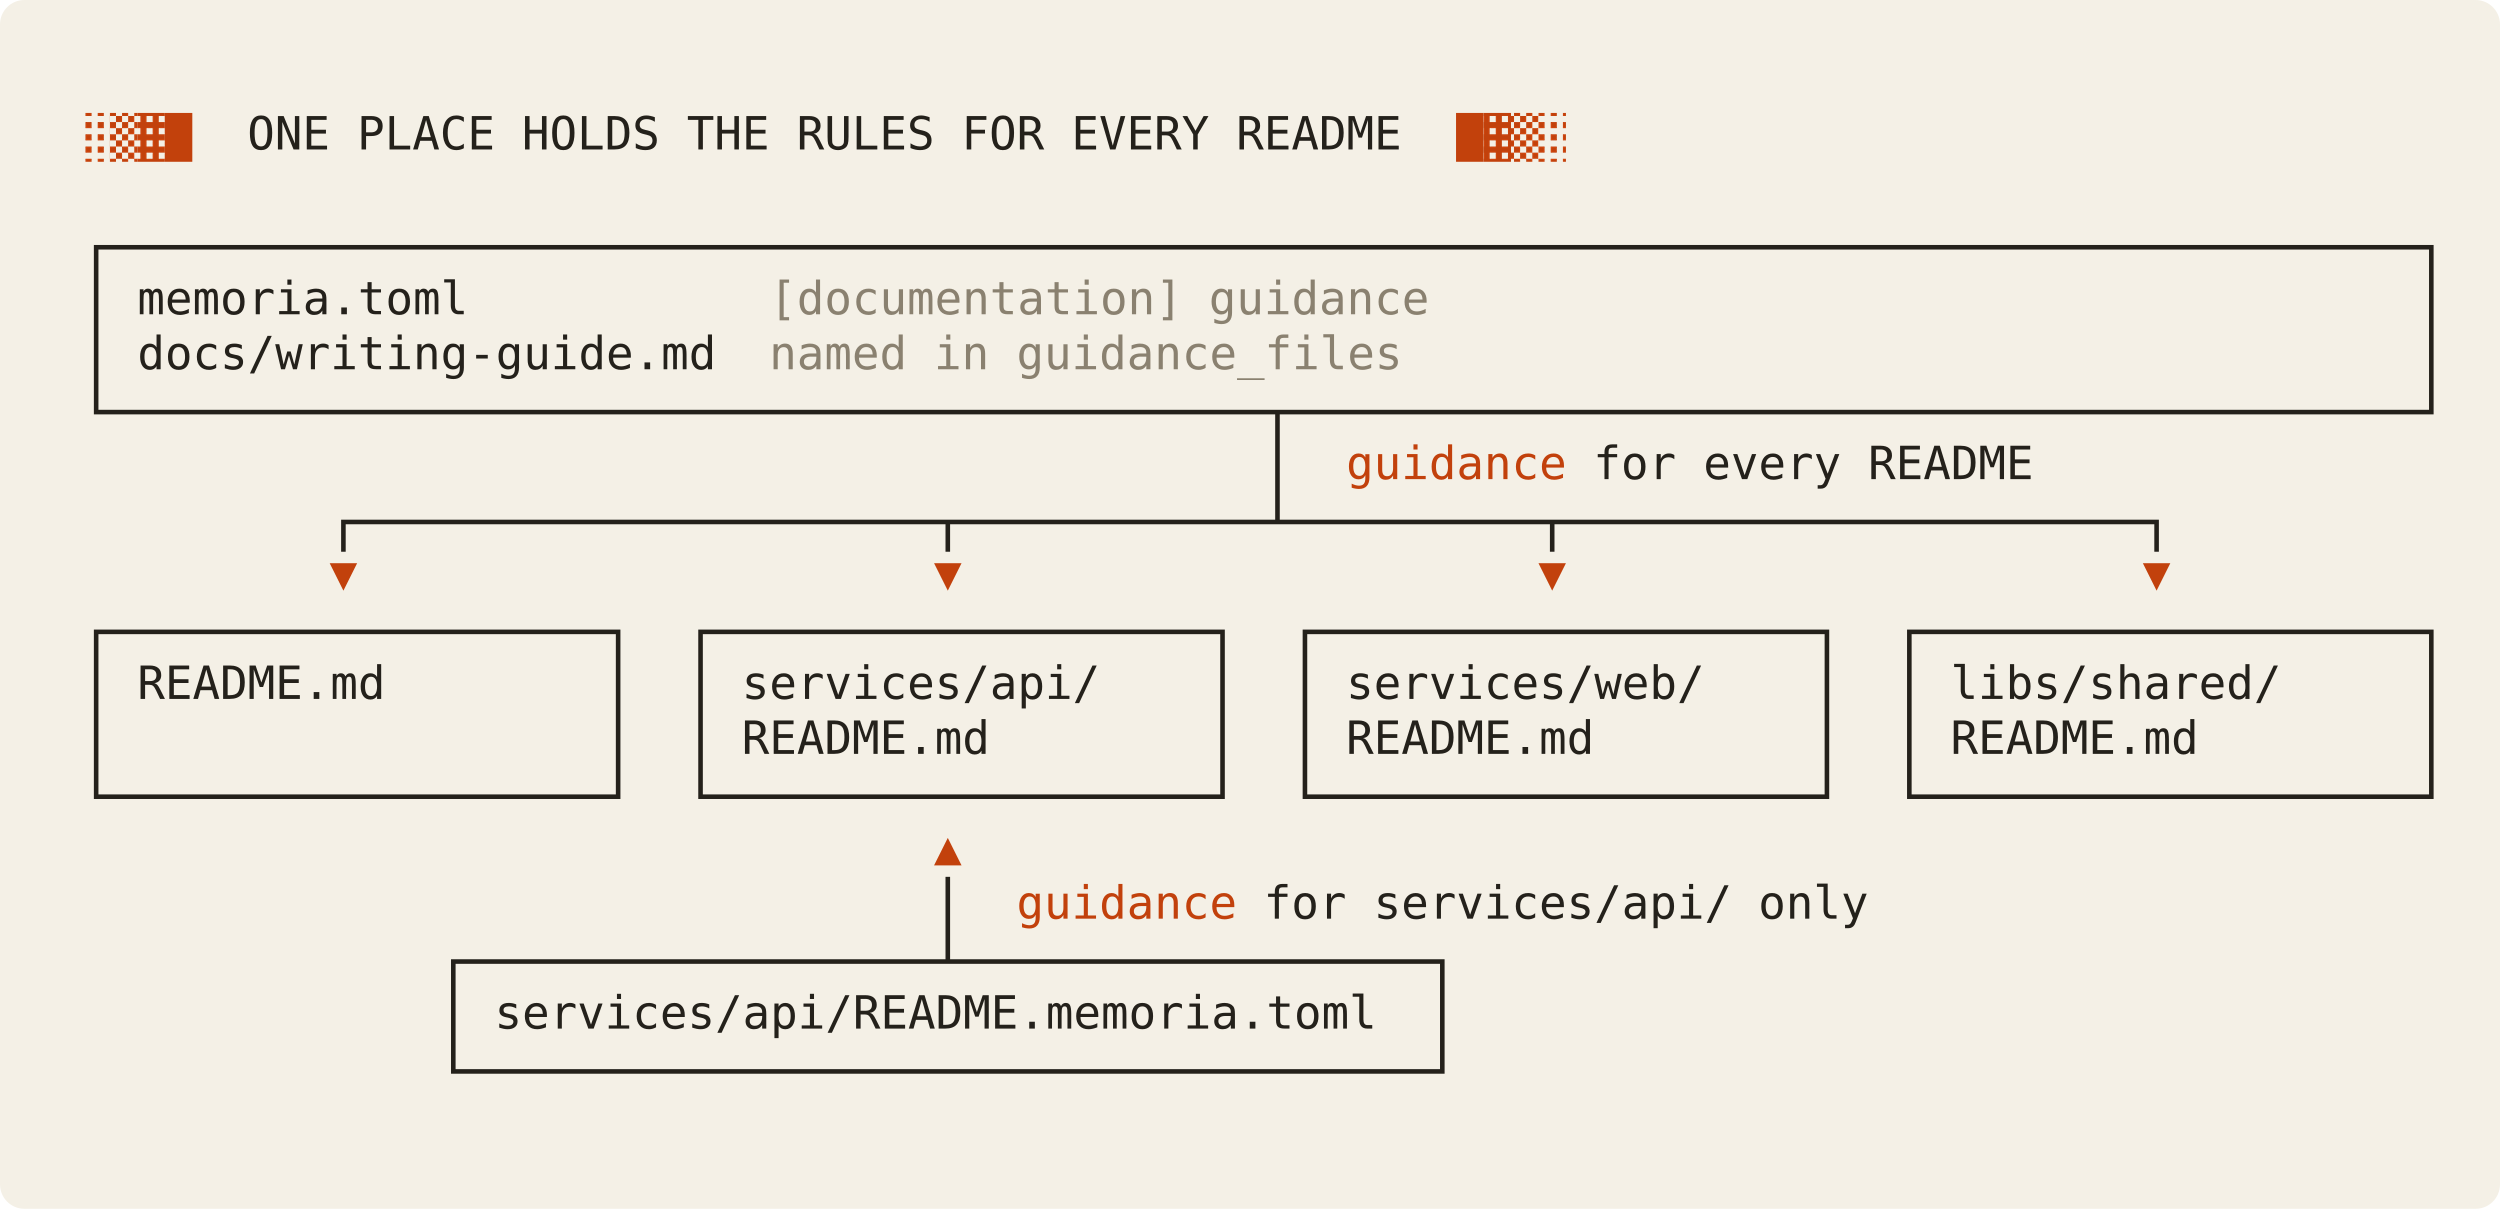
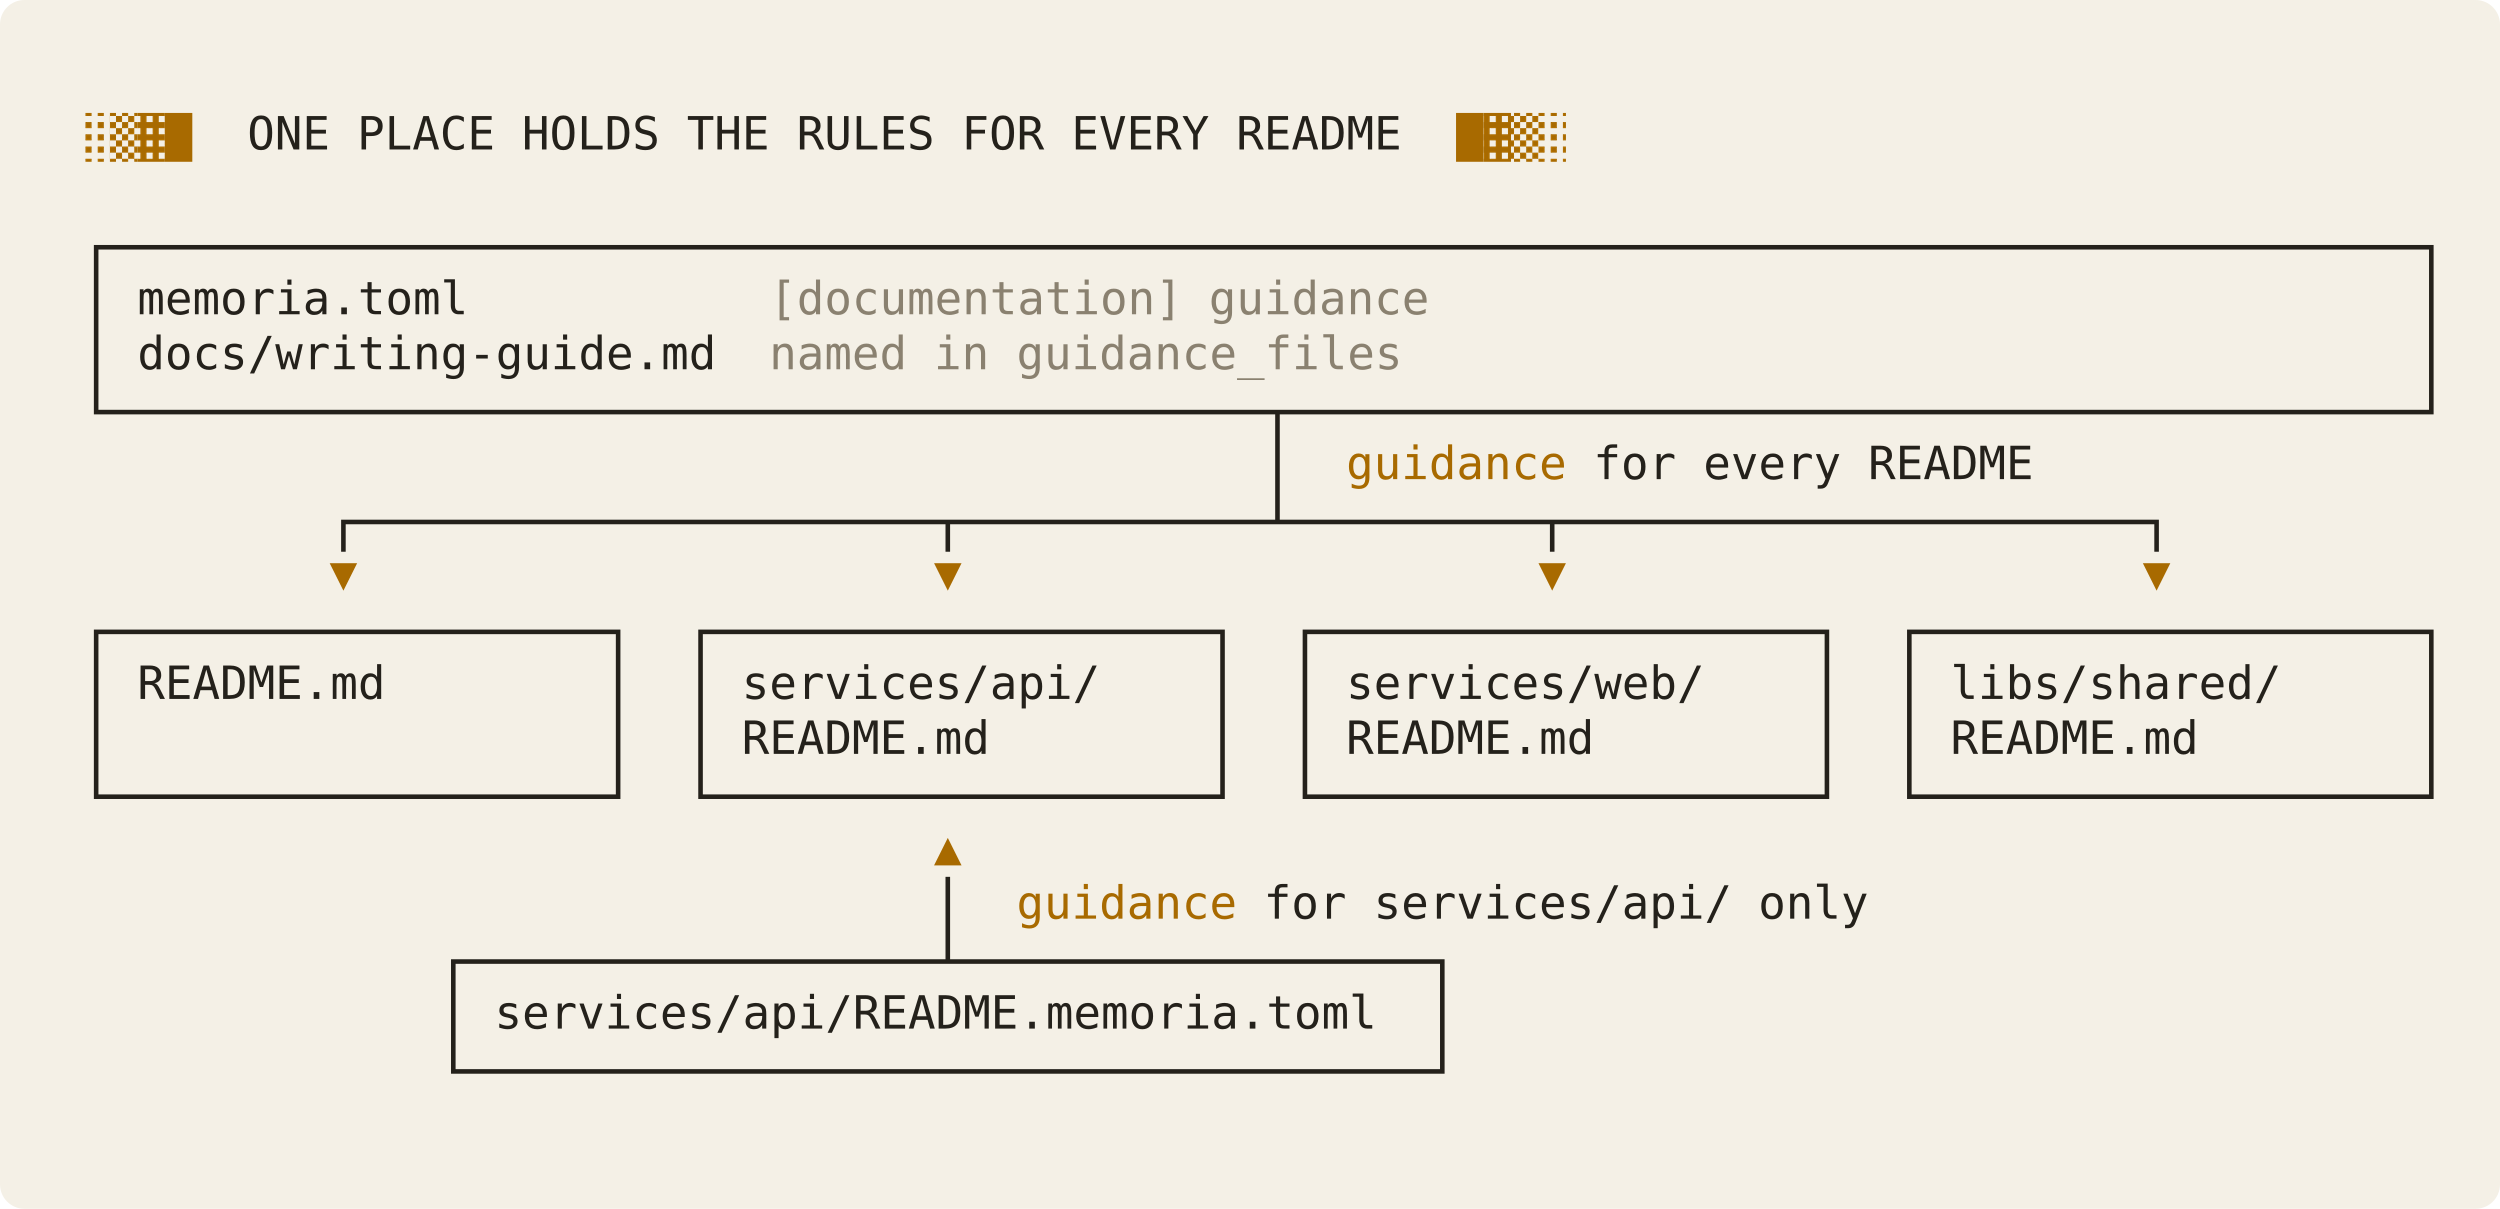
<svg xmlns="http://www.w3.org/2000/svg" width="819" height="396" viewBox="0 0 819 396" role="img" aria-labelledby="title desc">
-   <style>.bg{fill:#f4f0e6}.ink{fill:#24211b}.muted{fill:#8a8170}.accent{fill:#c2410c}.line{stroke:#24211b}.line-muted{stroke:#8a8170}.line-accent{stroke:#c2410c}@media (prefers-color-scheme: dark){.bg{fill:#111111}.ink{fill:#e8e3d4}.muted{fill:#7f7867}.accent{fill:#f59e0b}.line{stroke:#e8e3d4}.line-muted{stroke:#7f7867}.line-accent{stroke:#f59e0b}}.line,.line-muted,.line-accent{stroke-width:1.5;fill:none;stroke-linecap:square}text{font-family:ui-monospace,"SFMono-Regular","JetBrains Mono",Menlo,Consolas,"DejaVu Sans Mono",monospace;font-size:15px;white-space:pre}</style>
+   <style>.bg{fill:#f4f0e6}.ink{fill:#24211b}.muted{fill:#8a8170}.accent{fill:#a86a00}.line{stroke:#24211b}.line-muted{stroke:#8a8170}.line-accent{stroke:#a86a00}@media (prefers-color-scheme: dark){.bg{fill:#0a0a0a}.ink{fill:#e9e4da}.muted{fill:#707070}.accent{fill:#ffc000}.line{stroke:#e9e4da}.line-muted{stroke:#707070}.line-accent{stroke:#ffc000}}.line,.line-muted,.line-accent{stroke-width:1.5;fill:none;stroke-linecap:square}text{font-family:ui-monospace,"SFMono-Regular","JetBrains Mono",Menlo,Consolas,"DejaVu Sans Mono",monospace;font-size:15px;white-space:pre}</style>
  <defs>
    <pattern id="d1-accent" width="4" height="4" patternUnits="userSpaceOnUse">
      <rect x="0" y="0" width="2" height="2" class="accent" />
    </pattern>
    <pattern id="d2-accent" width="4" height="4" patternUnits="userSpaceOnUse">
      <rect x="0" y="0" width="2" height="2" class="accent" />
      <rect x="2" y="2" width="2" height="2" class="accent" />
    </pattern>
    <pattern id="d3-accent" width="4" height="4" patternUnits="userSpaceOnUse">
      <rect x="0" y="0" width="2" height="2" class="accent" />
      <rect x="2" y="0" width="2" height="2" class="accent" />
      <rect x="2" y="2" width="2" height="2" class="accent" />
    </pattern>
    <pattern id="d1-muted" width="4" height="4" patternUnits="userSpaceOnUse">
      <rect x="0" y="0" width="2" height="2" class="muted" />
    </pattern>
    <pattern id="d2-muted" width="4" height="4" patternUnits="userSpaceOnUse">
      <rect x="0" y="0" width="2" height="2" class="muted" />
      <rect x="2" y="2" width="2" height="2" class="muted" />
    </pattern>
    <pattern id="d3-muted" width="4" height="4" patternUnits="userSpaceOnUse">
      <rect x="0" y="0" width="2" height="2" class="muted" />
      <rect x="2" y="0" width="2" height="2" class="muted" />
      <rect x="2" y="2" width="2" height="2" class="muted" />
    </pattern>
    <pattern id="d1-ink" width="4" height="4" patternUnits="userSpaceOnUse">
      <rect x="0" y="0" width="2" height="2" class="ink" />
    </pattern>
    <pattern id="d2-ink" width="4" height="4" patternUnits="userSpaceOnUse">
      <rect x="0" y="0" width="2" height="2" class="ink" />
      <rect x="2" y="2" width="2" height="2" class="ink" />
    </pattern>
    <pattern id="d3-ink" width="4" height="4" patternUnits="userSpaceOnUse">
      <rect x="0" y="0" width="2" height="2" class="ink" />
      <rect x="2" y="0" width="2" height="2" class="ink" />
      <rect x="2" y="2" width="2" height="2" class="ink" />
    </pattern>
  </defs>
  <rect class="bg" width="819" height="396" rx="8" />
  <rect x="27" y="37" width="9" height="16" fill="url(#d1-accent)" />
  <rect x="36" y="37" width="9" height="16" fill="url(#d2-accent)" />
  <rect x="45" y="37" width="9" height="16" fill="url(#d3-accent)" />
  <rect x="54" y="37" width="9" height="16" class="accent" />
  <rect x="477" y="37" width="9" height="16" class="accent" />
  <rect x="486" y="37" width="9" height="16" fill="url(#d3-accent)" />
  <rect x="495" y="37" width="9" height="16" fill="url(#d2-accent)" />
  <rect x="504" y="37" width="9" height="16" fill="url(#d1-accent)" />
  <path class="line" d="M31.5 81L36 81M31.5 81L31.5 90M40.5 81L45 81M40.5 81L36 81M49.5 81L54 81M49.5 81L45 81M58.5 81L63 81M58.5 81L54 81M67.5 81L72 81M67.5 81L63 81M76.5 81L81 81M76.5 81L72 81M85.5 81L90 81M85.5 81L81 81M94.5 81L99 81M94.5 81L90 81M103.5 81L108 81M103.5 81L99 81M112.5 81L117 81M112.5 81L108 81M121.5 81L126 81M121.5 81L117 81M130.5 81L135 81M130.5 81L126 81M139.5 81L144 81M139.5 81L135 81M148.5 81L153 81M148.5 81L144 81M157.5 81L162 81M157.5 81L153 81M166.5 81L171 81M166.5 81L162 81M175.5 81L180 81M175.5 81L171 81M184.5 81L189 81M184.5 81L180 81M193.5 81L198 81M193.5 81L189 81M202.5 81L207 81M202.5 81L198 81M211.5 81L216 81M211.5 81L207 81M220.5 81L225 81M220.5 81L216 81M229.5 81L234 81M229.5 81L225 81M238.5 81L243 81M238.5 81L234 81M247.5 81L252 81M247.5 81L243 81M256.5 81L261 81M256.5 81L252 81M265.5 81L270 81M265.5 81L261 81M274.5 81L279 81M274.5 81L270 81M283.5 81L288 81M283.5 81L279 81M292.5 81L297 81M292.5 81L288 81M301.5 81L306 81M301.5 81L297 81M310.5 81L315 81M310.5 81L306 81M319.5 81L324 81M319.5 81L315 81M328.5 81L333 81M328.5 81L324 81M337.5 81L342 81M337.5 81L333 81M346.5 81L351 81M346.5 81L342 81M355.5 81L360 81M355.5 81L351 81M364.5 81L369 81M364.5 81L360 81M373.5 81L378 81M373.5 81L369 81M382.5 81L387 81M382.5 81L378 81M391.5 81L396 81M391.5 81L387 81M400.5 81L405 81M400.5 81L396 81M409.5 81L414 81M409.5 81L405 81M418.5 81L423 81M418.5 81L414 81M427.5 81L432 81M427.5 81L423 81M436.5 81L441 81M436.5 81L432 81M445.5 81L450 81M445.5 81L441 81M454.5 81L459 81M454.5 81L450 81M463.5 81L468 81M463.5 81L459 81M472.5 81L477 81M472.5 81L468 81M481.5 81L486 81M481.5 81L477 81M490.5 81L495 81M490.5 81L486 81M499.5 81L504 81M499.5 81L495 81M508.5 81L513 81M508.5 81L504 81M517.5 81L522 81M517.5 81L513 81M526.5 81L531 81M526.5 81L522 81M535.5 81L540 81M535.5 81L531 81M544.5 81L549 81M544.5 81L540 81M553.5 81L558 81M553.5 81L549 81M562.5 81L567 81M562.5 81L558 81M571.5 81L576 81M571.5 81L567 81M580.5 81L585 81M580.5 81L576 81M589.5 81L594 81M589.5 81L585 81M598.5 81L603 81M598.5 81L594 81M607.5 81L612 81M607.5 81L603 81M616.5 81L621 81M616.5 81L612 81M625.5 81L630 81M625.5 81L621 81M634.5 81L639 81M634.5 81L630 81M643.5 81L648 81M643.5 81L639 81M652.5 81L657 81M652.5 81L648 81M661.5 81L666 81M661.5 81L657 81M670.5 81L675 81M670.5 81L666 81M679.5 81L684 81M679.5 81L675 81M688.5 81L693 81M688.5 81L684 81M697.5 81L702 81M697.5 81L693 81M706.5 81L711 81M706.5 81L702 81M715.5 81L720 81M715.5 81L711 81M724.5 81L729 81M724.5 81L720 81M733.5 81L738 81M733.5 81L729 81M742.5 81L747 81M742.5 81L738 81M751.5 81L756 81M751.5 81L747 81M760.5 81L765 81M760.5 81L756 81M769.5 81L774 81M769.5 81L765 81M778.5 81L783 81M778.5 81L774 81M787.5 81L792 81M787.5 81L783 81M796.5 81L792 81M796.5 81L796.5 90M31.5 99L31.5 90M31.5 99L31.5 108M796.5 99L796.5 90M796.5 99L796.5 108M31.5 117L31.5 108M31.5 117L31.5 126M796.5 117L796.5 108M796.5 117L796.5 126M31.5 135L31.5 126M31.5 135L36 135M40.5 135L45 135M40.5 135L36 135M49.5 135L54 135M49.5 135L45 135M58.5 135L63 135M58.5 135L54 135M67.5 135L72 135M67.5 135L63 135M76.5 135L81 135M76.5 135L72 135M85.5 135L90 135M85.5 135L81 135M94.5 135L99 135M94.5 135L90 135M103.5 135L108 135M103.5 135L99 135M112.5 135L117 135M112.5 135L108 135M121.5 135L126 135M121.5 135L117 135M130.5 135L135 135M130.5 135L126 135M139.5 135L144 135M139.5 135L135 135M148.5 135L153 135M148.5 135L144 135M157.5 135L162 135M157.5 135L153 135M166.5 135L171 135M166.5 135L162 135M175.5 135L180 135M175.5 135L171 135M184.5 135L189 135M184.5 135L180 135M193.5 135L198 135M193.5 135L189 135M202.5 135L207 135M202.5 135L198 135M211.5 135L216 135M211.5 135L207 135M220.5 135L225 135M220.5 135L216 135M229.5 135L234 135M229.5 135L225 135M238.5 135L243 135M238.5 135L234 135M247.5 135L252 135M247.5 135L243 135M256.5 135L261 135M256.5 135L252 135M265.5 135L270 135M265.5 135L261 135M274.5 135L279 135M274.5 135L270 135M283.5 135L288 135M283.5 135L279 135M292.5 135L297 135M292.5 135L288 135M301.5 135L306 135M301.5 135L297 135M310.5 135L315 135M310.5 135L306 135M319.5 135L324 135M319.5 135L315 135M328.5 135L333 135M328.5 135L324 135M337.5 135L342 135M337.5 135L333 135M346.5 135L351 135M346.5 135L342 135M355.5 135L360 135M355.5 135L351 135M364.5 135L369 135M364.5 135L360 135M373.5 135L378 135M373.5 135L369 135M382.5 135L387 135M382.5 135L378 135M391.5 135L396 135M391.5 135L387 135M400.5 135L405 135M400.5 135L396 135M409.5 135L414 135M409.5 135L405 135M418.5 135L423 135M418.5 135L414 135M418.5 135L418.5 144M427.5 135L432 135M427.5 135L423 135M436.5 135L441 135M436.5 135L432 135M445.5 135L450 135M445.5 135L441 135M454.5 135L459 135M454.5 135L450 135M463.5 135L468 135M463.5 135L459 135M472.5 135L477 135M472.5 135L468 135M481.5 135L486 135M481.5 135L477 135M490.5 135L495 135M490.5 135L486 135M499.5 135L504 135M499.5 135L495 135M508.5 135L513 135M508.5 135L504 135M517.5 135L522 135M517.5 135L513 135M526.5 135L531 135M526.5 135L522 135M535.5 135L540 135M535.5 135L531 135M544.5 135L549 135M544.5 135L540 135M553.5 135L558 135M553.5 135L549 135M562.5 135L567 135M562.5 135L558 135M571.5 135L576 135M571.5 135L567 135M580.5 135L585 135M580.5 135L576 135M589.5 135L594 135M589.5 135L585 135M598.5 135L603 135M598.5 135L594 135M607.5 135L612 135M607.5 135L603 135M616.5 135L621 135M616.5 135L612 135M625.5 135L630 135M625.5 135L621 135M634.5 135L639 135M634.5 135L630 135M643.5 135L648 135M643.5 135L639 135M652.5 135L657 135M652.5 135L648 135M661.5 135L666 135M661.5 135L657 135M670.5 135L675 135M670.5 135L666 135M679.5 135L684 135M679.5 135L675 135M688.5 135L693 135M688.5 135L684 135M697.5 135L702 135M697.5 135L693 135M706.5 135L711 135M706.5 135L702 135M715.5 135L720 135M715.5 135L711 135M724.5 135L729 135M724.5 135L720 135M733.5 135L738 135M733.5 135L729 135M742.5 135L747 135M742.5 135L738 135M751.5 135L756 135M751.5 135L747 135M760.5 135L765 135M760.5 135L756 135M769.5 135L774 135M769.5 135L765 135M778.5 135L783 135M778.5 135L774 135M787.5 135L792 135M787.5 135L783 135M796.5 135L796.5 126M796.5 135L792 135M418.5 153L418.5 144M418.5 153L418.5 162M112.5 171L117 171M112.5 171L112.5 180M121.5 171L126 171M121.5 171L117 171M130.5 171L135 171M130.5 171L126 171M139.5 171L144 171M139.5 171L135 171M148.5 171L153 171M148.5 171L144 171M157.5 171L162 171M157.5 171L153 171M166.5 171L171 171M166.5 171L162 171M175.5 171L180 171M175.5 171L171 171M184.5 171L189 171M184.5 171L180 171M193.5 171L198 171M193.5 171L189 171M202.5 171L207 171M202.5 171L198 171M211.5 171L216 171M211.5 171L207 171M220.5 171L225 171M220.5 171L216 171M229.5 171L234 171M229.5 171L225 171M238.5 171L243 171M238.5 171L234 171M247.5 171L252 171M247.5 171L243 171M256.5 171L261 171M256.5 171L252 171M265.5 171L270 171M265.5 171L261 171M274.5 171L279 171M274.5 171L270 171M283.5 171L288 171M283.5 171L279 171M292.5 171L297 171M292.5 171L288 171M301.5 171L306 171M301.5 171L297 171M310.5 171L315 171M310.5 171L306 171M310.5 171L310.5 180M319.5 171L324 171M319.5 171L315 171M328.5 171L333 171M328.5 171L324 171M337.5 171L342 171M337.5 171L333 171M346.5 171L351 171M346.5 171L342 171M355.5 171L360 171M355.5 171L351 171M364.5 171L369 171M364.5 171L360 171M373.5 171L378 171M373.5 171L369 171M382.5 171L387 171M382.5 171L378 171M391.5 171L396 171M391.5 171L387 171M400.5 171L405 171M400.5 171L396 171M409.5 171L414 171M409.5 171L405 171M418.5 171L423 171M418.5 171L414 171M418.5 171L418.5 162M427.5 171L432 171M427.5 171L423 171M436.5 171L441 171M436.5 171L432 171M445.5 171L450 171M445.5 171L441 171M454.5 171L459 171M454.5 171L450 171M463.5 171L468 171M463.5 171L459 171M472.5 171L477 171M472.5 171L468 171M481.5 171L486 171M481.5 171L477 171M490.5 171L495 171M490.5 171L486 171M499.5 171L504 171M499.5 171L495 171M508.5 171L513 171M508.5 171L504 171M508.5 171L508.5 180M517.5 171L522 171M517.5 171L513 171M526.5 171L531 171M526.5 171L522 171M535.5 171L540 171M535.5 171L531 171M544.5 171L549 171M544.5 171L540 171M553.5 171L558 171M553.5 171L549 171M562.5 171L567 171M562.5 171L558 171M571.5 171L576 171M571.5 171L567 171M580.5 171L585 171M580.5 171L576 171M589.5 171L594 171M589.5 171L585 171M598.5 171L603 171M598.5 171L594 171M607.5 171L612 171M607.5 171L603 171M616.5 171L621 171M616.5 171L612 171M625.5 171L630 171M625.5 171L621 171M634.5 171L639 171M634.5 171L630 171M643.5 171L648 171M643.5 171L639 171M652.5 171L657 171M652.5 171L648 171M661.5 171L666 171M661.5 171L657 171M670.5 171L675 171M670.5 171L666 171M679.5 171L684 171M679.5 171L675 171M688.5 171L693 171M688.5 171L684 171M697.5 171L702 171M697.5 171L693 171M706.5 171L702 171M706.5 171L706.5 180M31.5 207L36 207M31.5 207L31.5 216M40.5 207L45 207M40.5 207L36 207M49.5 207L54 207M49.5 207L45 207M58.5 207L63 207M58.5 207L54 207M67.5 207L72 207M67.5 207L63 207M76.5 207L81 207M76.5 207L72 207M85.5 207L90 207M85.5 207L81 207M94.5 207L99 207M94.5 207L90 207M103.5 207L108 207M103.5 207L99 207M112.5 207L117 207M112.5 207L108 207M121.5 207L126 207M121.5 207L117 207M130.5 207L135 207M130.5 207L126 207M139.5 207L144 207M139.5 207L135 207M148.5 207L153 207M148.5 207L144 207M157.5 207L162 207M157.5 207L153 207M166.5 207L171 207M166.5 207L162 207M175.5 207L180 207M175.5 207L171 207M184.5 207L189 207M184.5 207L180 207M193.5 207L198 207M193.5 207L189 207M202.5 207L198 207M202.5 207L202.5 216M229.5 207L234 207M229.5 207L229.5 216M238.5 207L243 207M238.5 207L234 207M247.5 207L252 207M247.5 207L243 207M256.5 207L261 207M256.5 207L252 207M265.5 207L270 207M265.5 207L261 207M274.5 207L279 207M274.5 207L270 207M283.5 207L288 207M283.5 207L279 207M292.5 207L297 207M292.5 207L288 207M301.5 207L306 207M301.5 207L297 207M310.5 207L315 207M310.5 207L306 207M319.5 207L324 207M319.5 207L315 207M328.5 207L333 207M328.5 207L324 207M337.5 207L342 207M337.5 207L333 207M346.5 207L351 207M346.5 207L342 207M355.5 207L360 207M355.5 207L351 207M364.5 207L369 207M364.5 207L360 207M373.5 207L378 207M373.5 207L369 207M382.5 207L387 207M382.5 207L378 207M391.5 207L396 207M391.5 207L387 207M400.5 207L396 207M400.5 207L400.5 216M427.5 207L432 207M427.5 207L427.5 216M436.5 207L441 207M436.5 207L432 207M445.5 207L450 207M445.5 207L441 207M454.5 207L459 207M454.5 207L450 207M463.5 207L468 207M463.5 207L459 207M472.5 207L477 207M472.5 207L468 207M481.5 207L486 207M481.5 207L477 207M490.5 207L495 207M490.5 207L486 207M499.5 207L504 207M499.5 207L495 207M508.5 207L513 207M508.5 207L504 207M517.5 207L522 207M517.5 207L513 207M526.5 207L531 207M526.5 207L522 207M535.5 207L540 207M535.5 207L531 207M544.5 207L549 207M544.5 207L540 207M553.5 207L558 207M553.5 207L549 207M562.5 207L567 207M562.5 207L558 207M571.5 207L576 207M571.5 207L567 207M580.5 207L585 207M580.5 207L576 207M589.5 207L594 207M589.5 207L585 207M598.5 207L594 207M598.5 207L598.5 216M625.5 207L630 207M625.5 207L625.5 216M634.5 207L639 207M634.5 207L630 207M643.5 207L648 207M643.5 207L639 207M652.5 207L657 207M652.5 207L648 207M661.5 207L666 207M661.5 207L657 207M670.5 207L675 207M670.5 207L666 207M679.5 207L684 207M679.5 207L675 207M688.5 207L693 207M688.5 207L684 207M697.5 207L702 207M697.5 207L693 207M706.5 207L711 207M706.5 207L702 207M715.5 207L720 207M715.5 207L711 207M724.5 207L729 207M724.5 207L720 207M733.5 207L738 207M733.5 207L729 207M742.5 207L747 207M742.5 207L738 207M751.5 207L756 207M751.5 207L747 207M760.5 207L765 207M760.5 207L756 207M769.5 207L774 207M769.5 207L765 207M778.5 207L783 207M778.5 207L774 207M787.5 207L792 207M787.5 207L783 207M796.5 207L792 207M796.5 207L796.5 216M31.5 225L31.5 216M31.5 225L31.5 234M202.5 225L202.5 216M202.5 225L202.5 234M229.5 225L229.5 216M229.5 225L229.5 234M400.5 225L400.5 216M400.5 225L400.5 234M427.5 225L427.5 216M427.5 225L427.5 234M598.5 225L598.5 216M598.5 225L598.5 234M625.5 225L625.5 216M625.5 225L625.5 234M796.5 225L796.5 216M796.5 225L796.5 234M31.5 243L31.5 234M31.5 243L31.5 252M202.5 243L202.5 234M202.5 243L202.5 252M229.5 243L229.5 234M229.5 243L229.5 252M400.5 243L400.5 234M400.5 243L400.5 252M427.5 243L427.5 234M427.5 243L427.5 252M598.5 243L598.5 234M598.5 243L598.5 252M625.5 243L625.5 234M625.5 243L625.5 252M796.5 243L796.5 234M796.5 243L796.5 252M31.5 261L31.5 252M31.5 261L36 261M40.5 261L45 261M40.5 261L36 261M49.5 261L54 261M49.5 261L45 261M58.5 261L63 261M58.5 261L54 261M67.5 261L72 261M67.5 261L63 261M76.5 261L81 261M76.5 261L72 261M85.5 261L90 261M85.5 261L81 261M94.5 261L99 261M94.5 261L90 261M103.5 261L108 261M103.5 261L99 261M112.5 261L117 261M112.5 261L108 261M121.5 261L126 261M121.5 261L117 261M130.5 261L135 261M130.5 261L126 261M139.5 261L144 261M139.5 261L135 261M148.5 261L153 261M148.5 261L144 261M157.5 261L162 261M157.5 261L153 261M166.5 261L171 261M166.5 261L162 261M175.5 261L180 261M175.5 261L171 261M184.5 261L189 261M184.5 261L180 261M193.5 261L198 261M193.5 261L189 261M202.5 261L202.5 252M202.5 261L198 261M229.5 261L229.5 252M229.5 261L234 261M238.5 261L243 261M238.5 261L234 261M247.5 261L252 261M247.5 261L243 261M256.5 261L261 261M256.5 261L252 261M265.5 261L270 261M265.5 261L261 261M274.5 261L279 261M274.5 261L270 261M283.5 261L288 261M283.5 261L279 261M292.5 261L297 261M292.5 261L288 261M301.5 261L306 261M301.5 261L297 261M310.5 261L315 261M310.5 261L306 261M319.5 261L324 261M319.5 261L315 261M328.5 261L333 261M328.5 261L324 261M337.5 261L342 261M337.5 261L333 261M346.5 261L351 261M346.5 261L342 261M355.5 261L360 261M355.5 261L351 261M364.5 261L369 261M364.5 261L360 261M373.5 261L378 261M373.5 261L369 261M382.5 261L387 261M382.5 261L378 261M391.5 261L396 261M391.5 261L387 261M400.5 261L400.5 252M400.5 261L396 261M427.5 261L427.5 252M427.5 261L432 261M436.5 261L441 261M436.5 261L432 261M445.5 261L450 261M445.5 261L441 261M454.5 261L459 261M454.5 261L450 261M463.5 261L468 261M463.5 261L459 261M472.5 261L477 261M472.5 261L468 261M481.5 261L486 261M481.5 261L477 261M490.5 261L495 261M490.5 261L486 261M499.5 261L504 261M499.5 261L495 261M508.5 261L513 261M508.5 261L504 261M517.5 261L522 261M517.5 261L513 261M526.5 261L531 261M526.5 261L522 261M535.5 261L540 261M535.5 261L531 261M544.5 261L549 261M544.5 261L540 261M553.5 261L558 261M553.5 261L549 261M562.5 261L567 261M562.5 261L558 261M571.5 261L576 261M571.5 261L567 261M580.5 261L585 261M580.5 261L576 261M589.5 261L594 261M589.5 261L585 261M598.5 261L598.5 252M598.5 261L594 261M625.5 261L625.5 252M625.5 261L630 261M634.5 261L639 261M634.5 261L630 261M643.5 261L648 261M643.5 261L639 261M652.5 261L657 261M652.5 261L648 261M661.5 261L666 261M661.5 261L657 261M670.5 261L675 261M670.5 261L666 261M679.5 261L684 261M679.5 261L675 261M688.5 261L693 261M688.5 261L684 261M697.5 261L702 261M697.5 261L693 261M706.5 261L711 261M706.5 261L702 261M715.5 261L720 261M715.5 261L711 261M724.5 261L729 261M724.5 261L720 261M733.5 261L738 261M733.5 261L729 261M742.5 261L747 261M742.5 261L738 261M751.5 261L756 261M751.5 261L747 261M760.5 261L765 261M760.5 261L756 261M769.5 261L774 261M769.5 261L765 261M778.5 261L783 261M778.5 261L774 261M787.5 261L792 261M787.5 261L783 261M796.5 261L796.5 252M796.5 261L792 261M310.5 297L310.5 288M310.5 297L310.5 306M148.5 315L153 315M148.5 315L148.5 324M157.5 315L162 315M157.5 315L153 315M166.5 315L171 315M166.5 315L162 315M175.5 315L180 315M175.5 315L171 315M184.5 315L189 315M184.5 315L180 315M193.5 315L198 315M193.5 315L189 315M202.5 315L207 315M202.5 315L198 315M211.5 315L216 315M211.5 315L207 315M220.5 315L225 315M220.5 315L216 315M229.5 315L234 315M229.5 315L225 315M238.5 315L243 315M238.5 315L234 315M247.5 315L252 315M247.5 315L243 315M256.5 315L261 315M256.5 315L252 315M265.5 315L270 315M265.5 315L261 315M274.5 315L279 315M274.5 315L270 315M283.5 315L288 315M283.5 315L279 315M292.5 315L297 315M292.5 315L288 315M301.5 315L306 315M301.5 315L297 315M310.5 315L315 315M310.5 315L306 315M310.5 315L310.5 306M319.5 315L324 315M319.5 315L315 315M328.5 315L333 315M328.5 315L324 315M337.5 315L342 315M337.5 315L333 315M346.5 315L351 315M346.5 315L342 315M355.5 315L360 315M355.5 315L351 315M364.5 315L369 315M364.5 315L360 315M373.5 315L378 315M373.5 315L369 315M382.5 315L387 315M382.5 315L378 315M391.5 315L396 315M391.5 315L387 315M400.5 315L405 315M400.5 315L396 315M409.5 315L414 315M409.5 315L405 315M418.5 315L423 315M418.5 315L414 315M427.5 315L432 315M427.5 315L423 315M436.5 315L441 315M436.5 315L432 315M445.5 315L450 315M445.5 315L441 315M454.5 315L459 315M454.5 315L450 315M463.5 315L468 315M463.5 315L459 315M472.5 315L468 315M472.5 315L472.5 324M148.5 333L148.5 324M148.5 333L148.5 342M472.5 333L472.5 324M472.5 333L472.5 342M148.5 351L148.5 342M148.5 351L153 351M157.5 351L162 351M157.5 351L153 351M166.5 351L171 351M166.5 351L162 351M175.5 351L180 351M175.5 351L171 351M184.5 351L189 351M184.5 351L180 351M193.5 351L198 351M193.5 351L189 351M202.5 351L207 351M202.5 351L198 351M211.5 351L216 351M211.5 351L207 351M220.5 351L225 351M220.5 351L216 351M229.5 351L234 351M229.5 351L225 351M238.5 351L243 351M238.5 351L234 351M247.5 351L252 351M247.5 351L243 351M256.5 351L261 351M256.5 351L252 351M265.5 351L270 351M265.5 351L261 351M274.5 351L279 351M274.5 351L270 351M283.5 351L288 351M283.5 351L279 351M292.5 351L297 351M292.5 351L288 351M301.5 351L306 351M301.5 351L297 351M310.5 351L315 351M310.5 351L306 351M319.5 351L324 351M319.5 351L315 351M328.5 351L333 351M328.5 351L324 351M337.5 351L342 351M337.5 351L333 351M346.5 351L351 351M346.5 351L342 351M355.5 351L360 351M355.5 351L351 351M364.5 351L369 351M364.5 351L360 351M373.5 351L378 351M373.5 351L369 351M382.5 351L387 351M382.5 351L378 351M391.5 351L396 351M391.5 351L387 351M400.5 351L405 351M400.5 351L396 351M409.5 351L414 351M409.5 351L405 351M418.5 351L423 351M418.5 351L414 351M427.5 351L432 351M427.5 351L423 351M436.5 351L441 351M436.5 351L432 351M445.5 351L450 351M445.5 351L441 351M454.5 351L459 351M454.5 351L450 351M463.5 351L468 351M463.5 351L459 351M472.5 351L472.5 342M472.5 351L468 351" />
  <polygon points="112.5,193.5 108,184.5 117,184.5" class="accent" />
  <polygon points="310.5,193.5 306,184.5 315,184.5" class="accent" />
  <polygon points="508.5,193.5 504,184.5 513,184.5" class="accent" />
  <polygon points="706.5,193.5 702,184.5 711,184.5" class="accent" />
  <polygon points="310.5,274.5 306,283.5 315,283.5" class="accent" />
  <text class="ink" x="81 90 99" y="48.96">ONE</text>
  <text class="ink" x="117 126 135 144 153" y="48.96">PLACE</text>
  <text class="ink" x="171 180 189 198 207" y="48.96">HOLDS</text>
  <text class="ink" x="225 234 243" y="48.96">THE</text>
  <text class="ink" x="261 270 279 288 297" y="48.96">RULES</text>
  <text class="ink" x="315 324 333" y="48.96">FOR</text>
  <text class="ink" x="351 360 369 378 387" y="48.96">EVERY</text>
  <text class="ink" x="405 414 423 432 441 450" y="48.96">README</text>
  <text class="ink" x="45 54 63 72 81 90 99 108 117 126 135 144" y="102.96">memoria.toml</text>
  <text class="muted" x="252 261 270 279 288 297 306 315 324 333 342 351 360 369 378" y="102.96">[documentation]</text>
  <text class="muted" x="396 405 414 423 432 441 450 459" y="102.96">guidance</text>
  <text class="ink" x="45 54 63 72 81 90 99 108 117 126 135 144 153 162 171 180 189 198 207 216 225" y="120.96">docs/writing-guide.md</text>
  <text class="muted" x="252 261 270 279 288" y="120.96">named</text>
  <text class="muted" x="306 315" y="120.96">in</text>
  <text class="muted" x="333 342 351 360 369 378 387 396 405 414 423 432 441 450" y="120.96">guidance_files</text>
  <text class="accent" x="441 450 459 468 477 486 495 504" y="156.96">guidance</text>
  <text class="ink" x="522 531 540" y="156.96">for</text>
  <text class="ink" x="558 567 576 585 594" y="156.96">every</text>
  <text class="ink" x="612 621 630 639 648 657" y="156.96">README</text>
  <text class="ink" x="45 54 63 72 81 90 99 108 117" y="228.96">README.md</text>
  <text class="ink" x="243 252 261 270 279 288 297 306 315 324 333 342 351" y="228.96">services/api/</text>
  <text class="ink" x="441 450 459 468 477 486 495 504 513 522 531 540 549" y="228.96">services/web/</text>
  <text class="ink" x="639 648 657 666 675 684 693 702 711 720 729 738" y="228.96">libs/shared/</text>
  <text class="ink" x="243 252 261 270 279 288 297 306 315" y="246.96">README.md</text>
  <text class="ink" x="441 450 459 468 477 486 495 504 513" y="246.96">README.md</text>
  <text class="ink" x="639 648 657 666 675 684 693 702 711" y="246.96">README.md</text>
  <text class="accent" x="333 342 351 360 369 378 387 396" y="300.96">guidance</text>
  <text class="ink" x="414 423 432" y="300.96">for</text>
  <text class="ink" x="450 459 468 477 486 495 504 513 522 531 540 549 558" y="300.96">services/api/</text>
  <text class="ink" x="576 585 594 603" y="300.96">only</text>
  <text class="ink" x="162 171 180 189 198 207 216 225 234 243 252 261 270 279 288 297 306 315 324 333 342 351 360 369 378 387 396 405 414 423 432 441" y="336.96">services/api/README.memoria.toml</text>
</svg>
